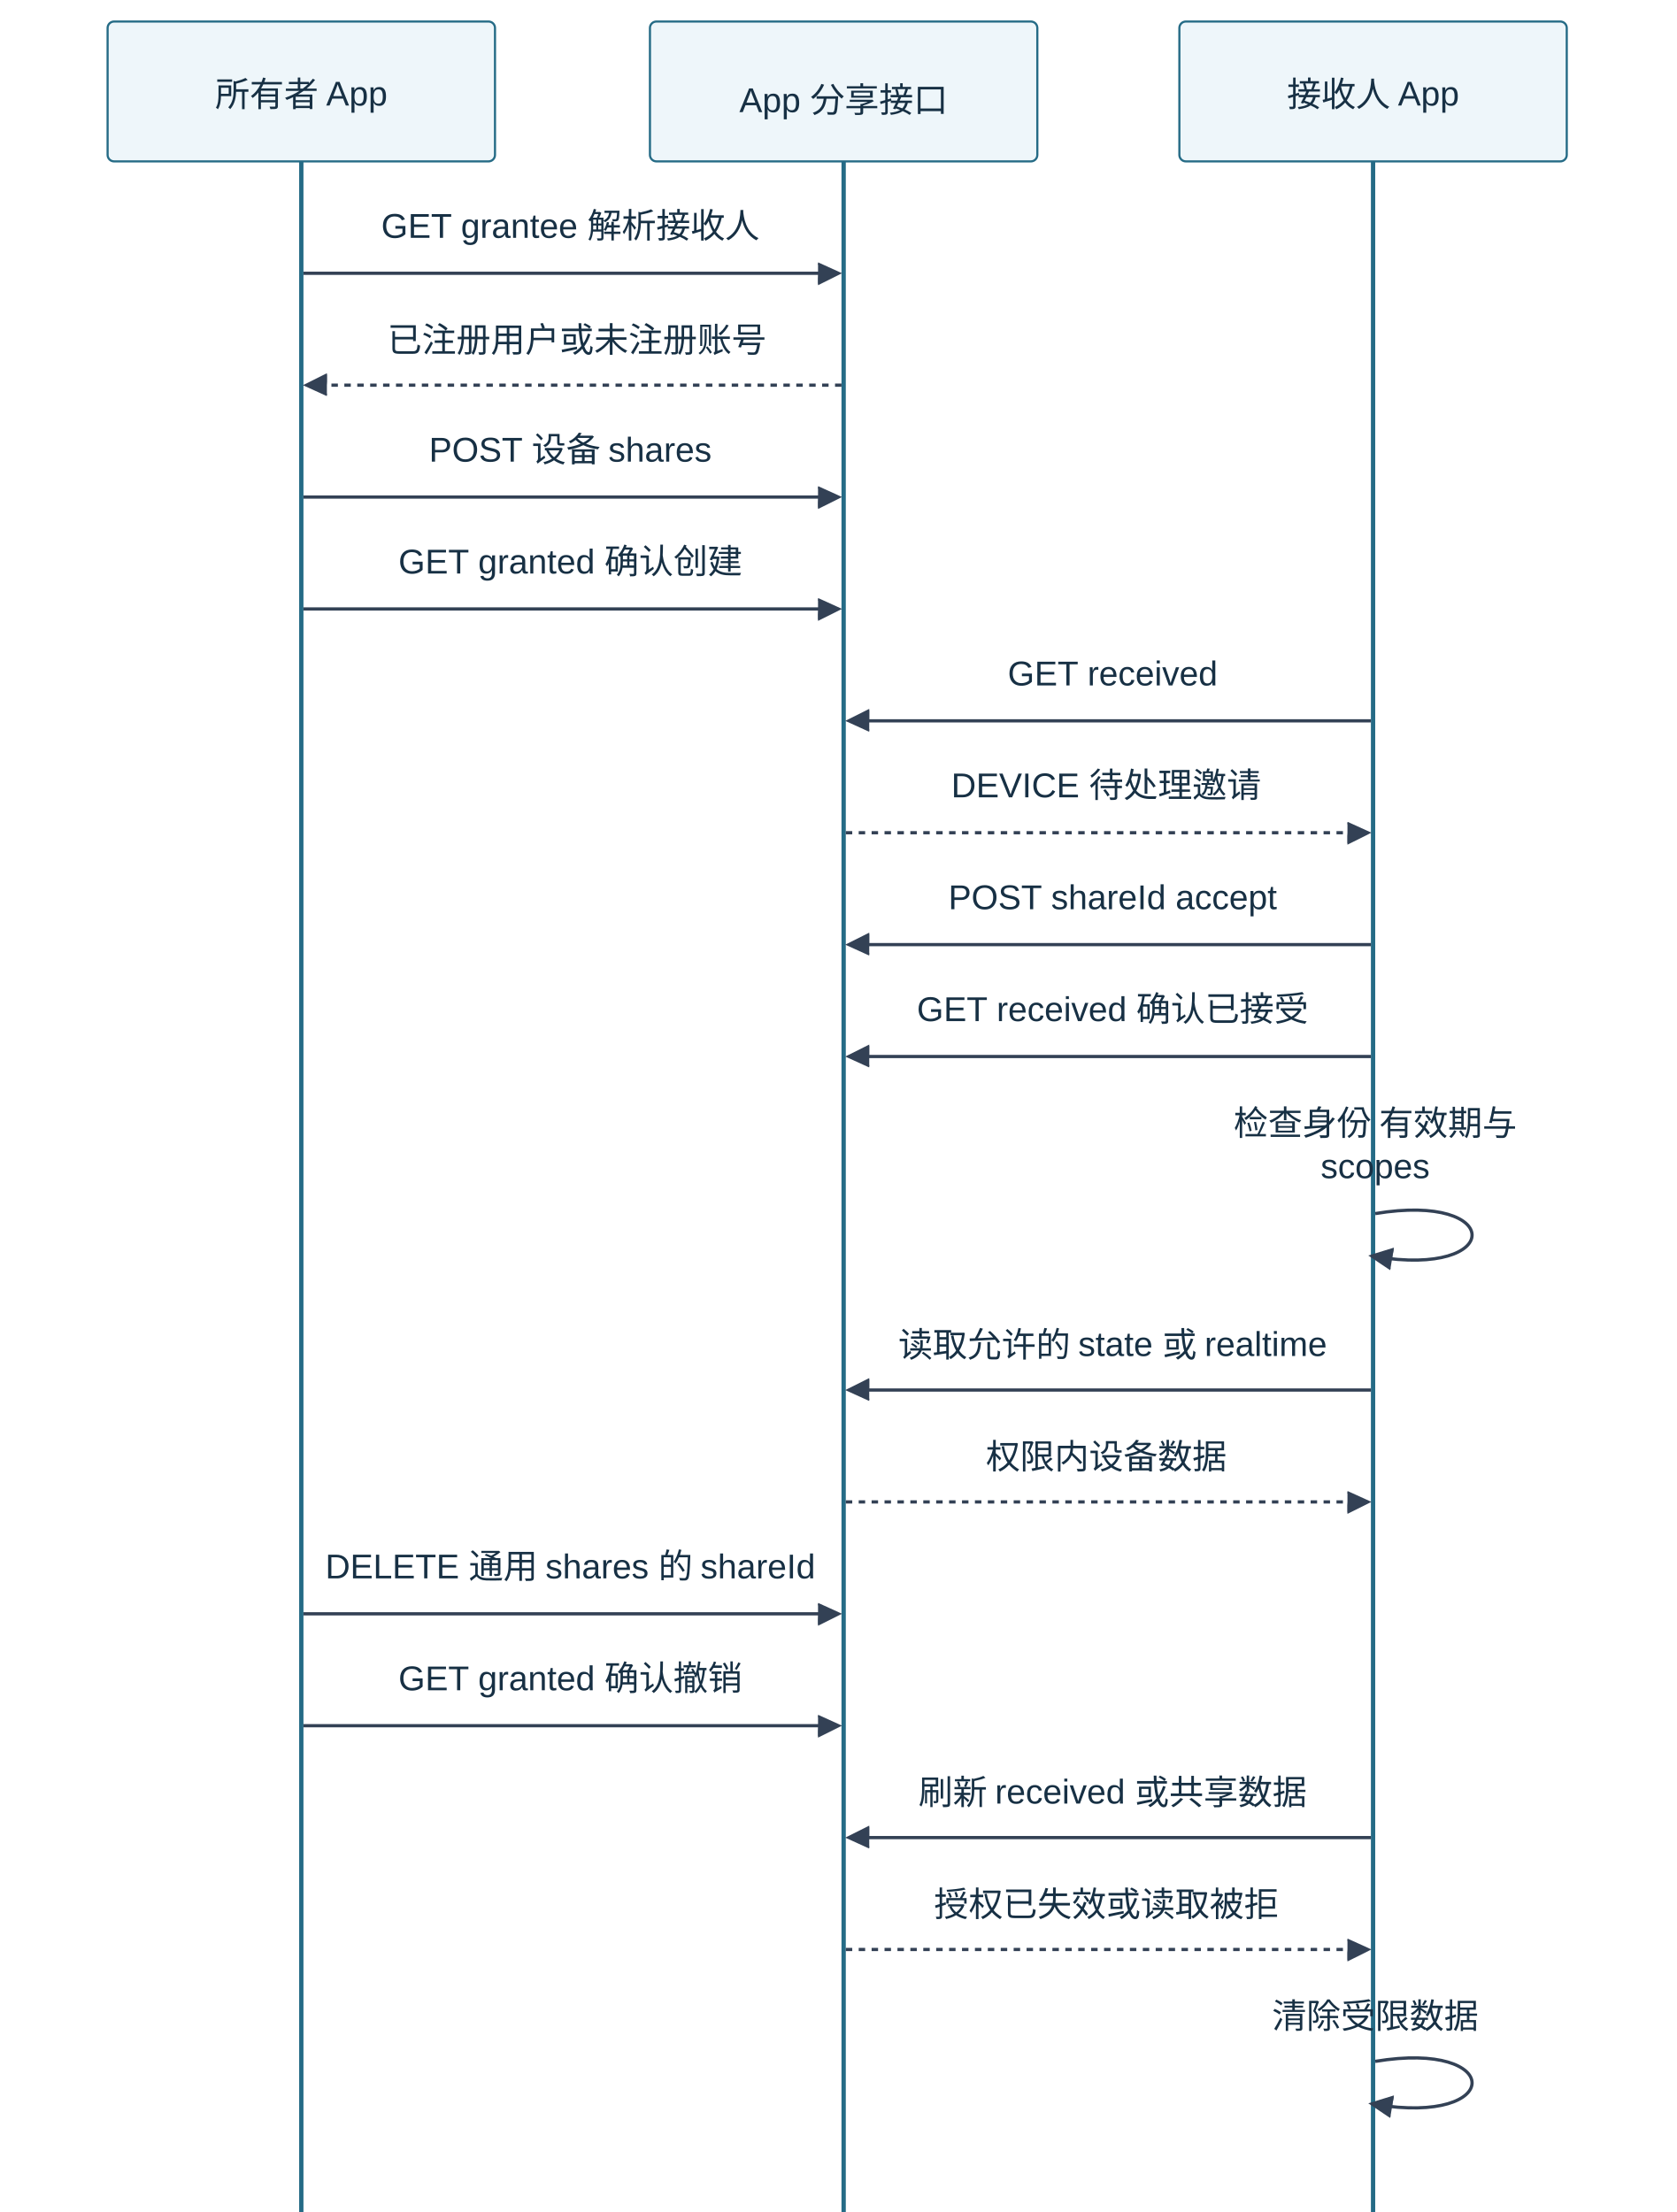
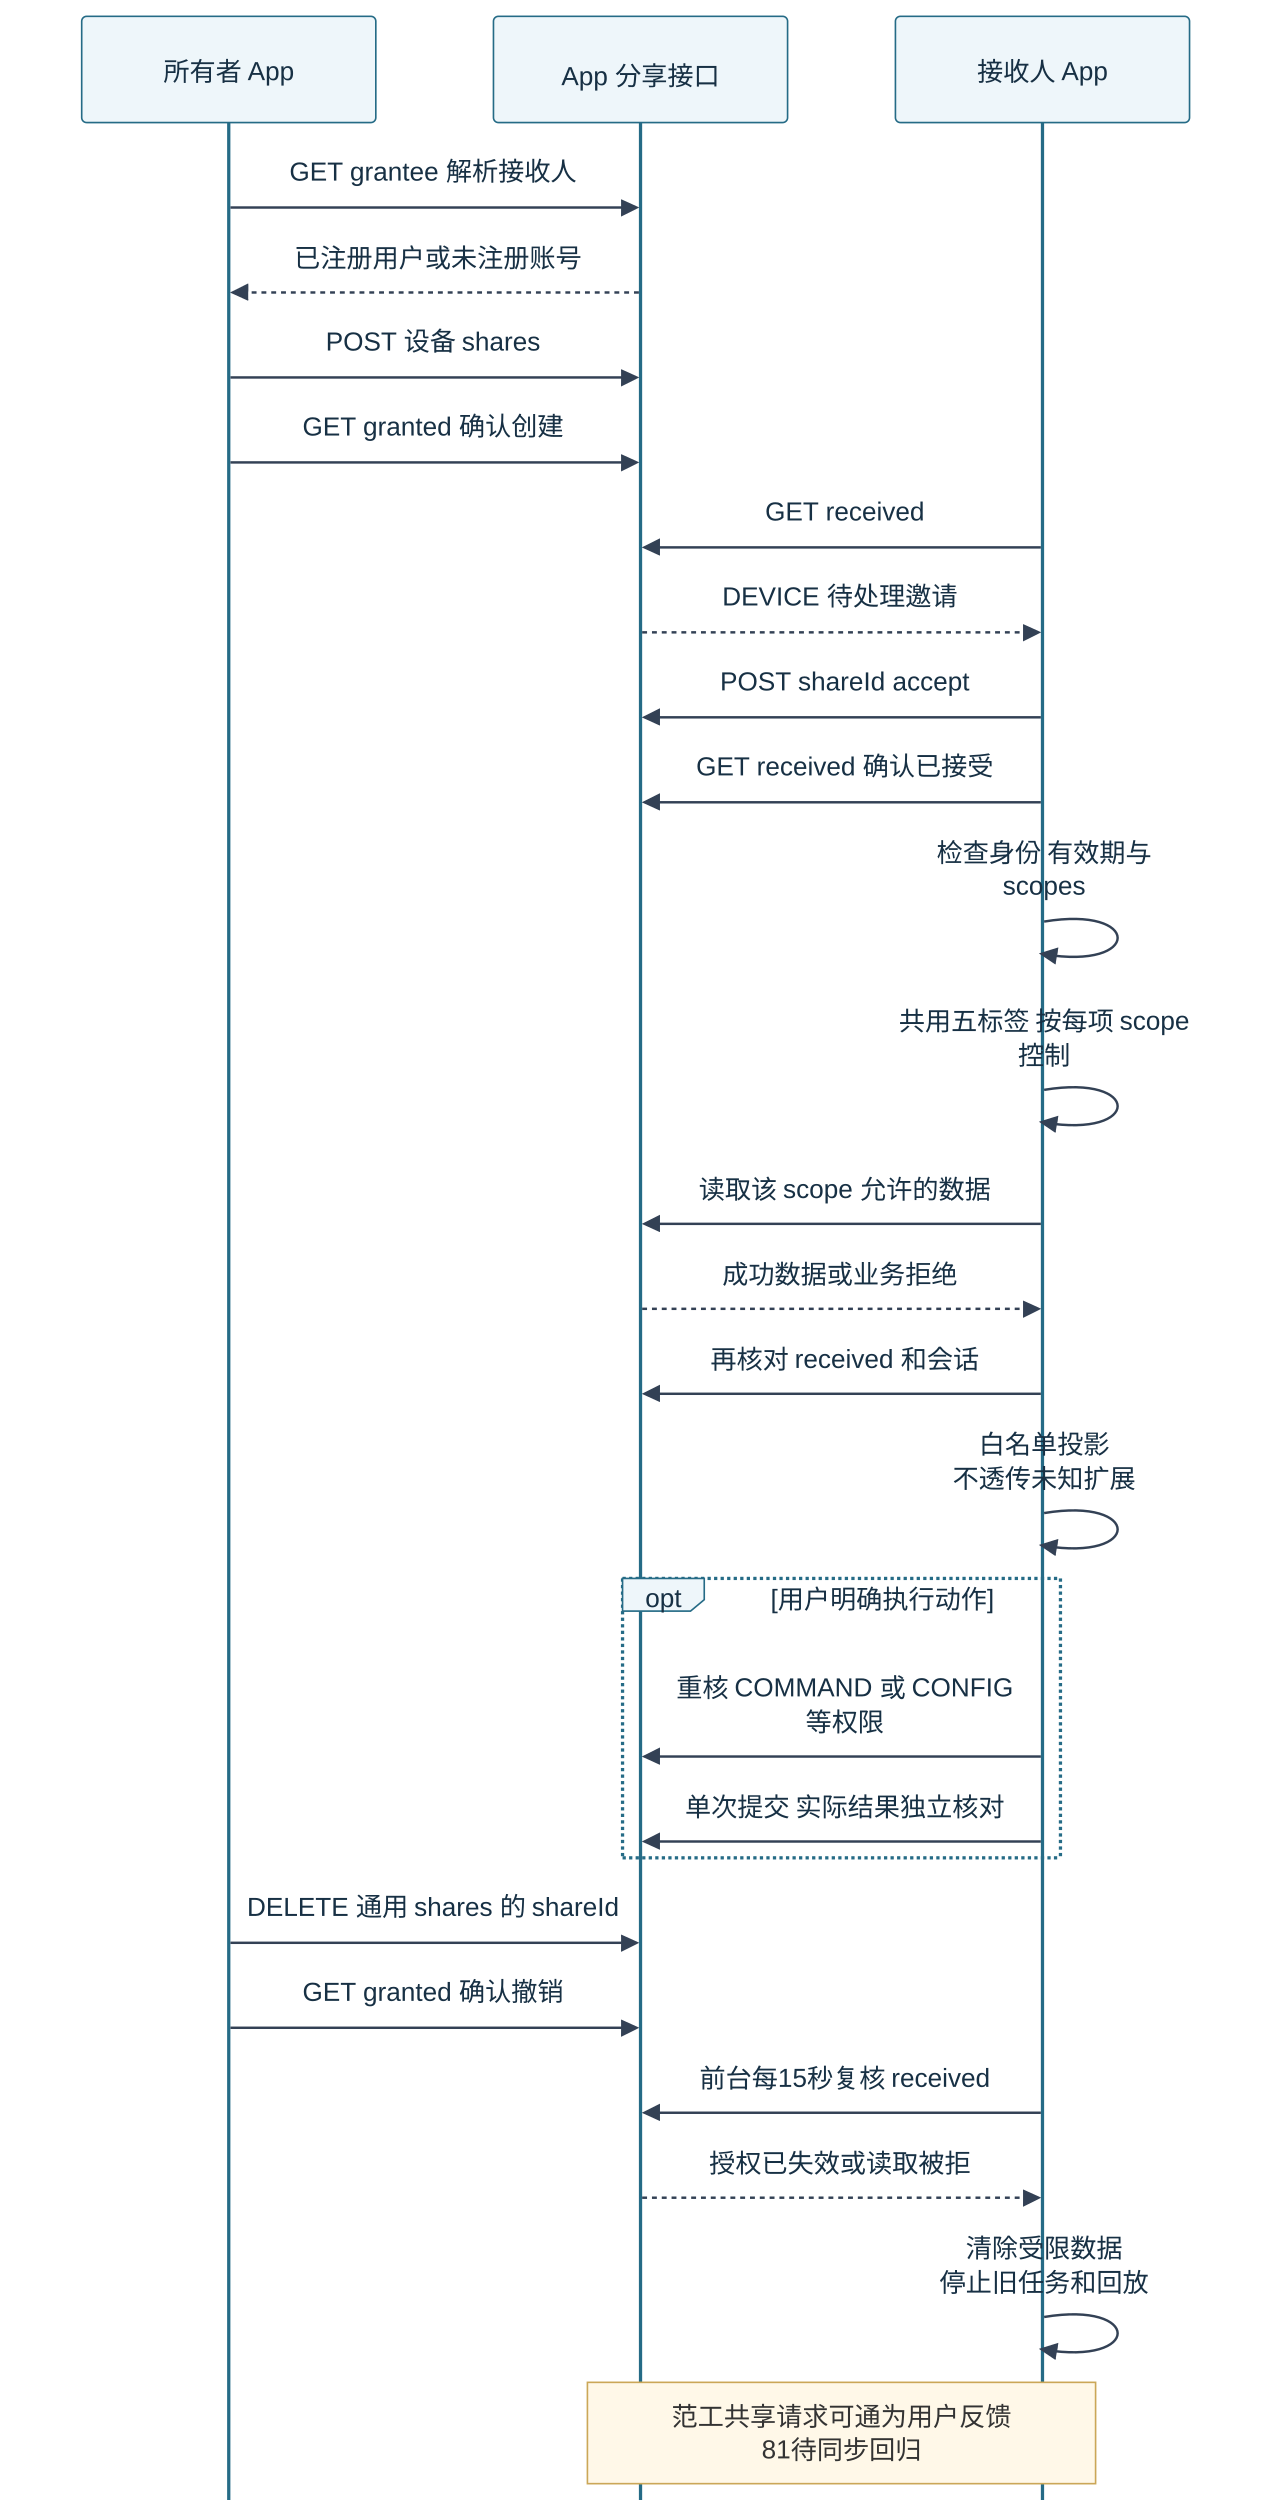
- <svg xmlns="http://www.w3.org/2000/svg" data-source-sha256="1465d8b5d6e90a4bf2946a516edb8cefed8cd946780da92f74118befd1c04ea0" width="779" height="1028" id="my-svg" style="max-width: 779px; background-color: white;" viewBox="-50 -10 779 1028" role="graphics-document document" aria-roledescription="sequence">
+ <svg xmlns="http://www.w3.org/2000/svg" data-source-sha256="623abdc6e7d9adb2714b57989ce772157c0c15858401921c3b43f81e532e352b" width="780" height="1530" id="my-svg" style="max-width: 780px; background-color: white;" viewBox="-50 -10 780 1530" role="graphics-document document" aria-roledescription="sequence">
  <g>
    <line id="actor2" x1="588" y1="65" x2="588" y2="2000" class="actor-line 200" stroke-width="0.5px" stroke="#999" name="B" data-et="life-line" data-id="B" />
    <g id="root-2" data-et="participant" data-type="participant" data-id="B">
      <rect x="498" y="0" fill="#eaeaea" stroke="#666" width="180" height="65" name="B" rx="3" ry="3" class="actor actor-top" />
      <text x="588" y="32.5" dominant-baseline="central" alignment-baseline="central" class="actor actor-box" style="text-anchor: middle; font-size: 16px; font-weight: 400; font-family: &quot;Microsoft YaHei&quot;, &quot;PingFang SC&quot;, Arial, sans-serif;">
        <tspan x="588" dy="0">接收人 App</tspan>
      </text>
    </g>
  </g>
  <g>
    <line id="actor1" x1="342" y1="65" x2="342" y2="2000" class="actor-line 200" stroke-width="0.5px" stroke="#999" name="API" data-et="life-line" data-id="API" />
    <g id="root-1" data-et="participant" data-type="participant" data-id="API">
      <rect x="252" y="0" fill="#eaeaea" stroke="#666" width="180" height="65" name="API" rx="3" ry="3" class="actor actor-top" />
      <text x="342" y="32.5" dominant-baseline="central" alignment-baseline="central" class="actor actor-box" style="text-anchor: middle; font-size: 16px; font-weight: 400; font-family: &quot;Microsoft YaHei&quot;, &quot;PingFang SC&quot;, Arial, sans-serif;">
        <tspan x="342" dy="0">App 分享接口</tspan>
      </text>
    </g>
  </g>
  <g>
    <line id="actor0" x1="90" y1="65" x2="90" y2="2000" class="actor-line 200" stroke-width="0.5px" stroke="#999" name="A" data-et="life-line" data-id="A" />
    <g id="root-0" data-et="participant" data-type="participant" data-id="A">
      <rect x="0" y="0" fill="#eaeaea" stroke="#666" width="180" height="65" name="A" rx="3" ry="3" class="actor actor-top" />
      <text x="90" y="32.5" dominant-baseline="central" alignment-baseline="central" class="actor actor-box" style="text-anchor: middle; font-size: 16px; font-weight: 400; font-family: &quot;Microsoft YaHei&quot;, &quot;PingFang SC&quot;, Arial, sans-serif;">
        <tspan x="90" dy="0">所有者 App</tspan>
      </text>
    </g>
  </g>
  <style>#my-svg{font-family:Microsoft YaHei,PingFang SC,Arial,sans-serif;font-size:16px;fill:#173044;}@keyframes edge-animation-frame{from{stroke-dashoffset:0;}}@keyframes dash{to{stroke-dashoffset:0;}}#my-svg .edge-animation-slow{stroke-dasharray:9,5!important;stroke-dashoffset:900;animation:dash 50s linear infinite;stroke-linecap:round;}#my-svg .edge-animation-fast{stroke-dasharray:9,5!important;stroke-dashoffset:900;animation:dash 20s linear infinite;stroke-linecap:round;}#my-svg .error-icon{fill:#f6f8fa;}#my-svg .error-text{fill:#090705;stroke:#090705;}#my-svg .edge-thickness-normal{stroke-width:1px;}#my-svg .edge-thickness-thick{stroke-width:3.5px;}#my-svg .edge-pattern-solid{stroke-dasharray:0;}#my-svg .edge-thickness-invisible{stroke-width:0;fill:none;}#my-svg .edge-pattern-dashed{stroke-dasharray:3;}#my-svg .edge-pattern-dotted{stroke-dasharray:2;}#my-svg .marker{fill:#526b7c;stroke:#526b7c;}#my-svg .marker.cross{stroke:#526b7c;}#my-svg svg{font-family:Microsoft YaHei,PingFang SC,Arial,sans-serif;font-size:16px;}#my-svg p{margin:0;}#my-svg .actor{stroke:#256b86;fill:#eef6fa;stroke-width:1;}#my-svg rect.actor.outer-path[data-look="neo"]{filter:drop-shadow( 1px 2px 2px rgba(185,185,185,1));}#my-svg rect.note[data-look="neo"]{stroke:#cba758;fill:#fff8e8;filter:drop-shadow( 1px 2px 2px rgba(185,185,185,1));}#my-svg text.actor&gt;tspan{fill:#173044;stroke:none;}#my-svg .actor-line{stroke:#256b86;}#my-svg .innerArc{stroke-width:1.5;stroke-dasharray:none;}#my-svg .messageLine0{stroke-width:1.5;stroke-dasharray:none;stroke:#334155;}#my-svg .messageLine1{stroke-width:1.5;stroke-dasharray:2,2;stroke:#334155;}#my-svg [id$="-arrowhead"] path{fill:#334155;stroke:#334155;}#my-svg .sequenceNumber{fill:#ad9483;}#my-svg [id$="-sequencenumber"]{fill:#334155;}#my-svg [id$="-crosshead"] path{fill:#334155;stroke:#334155;}#my-svg .messageText{fill:#173044;stroke:none;}#my-svg .labelBox{stroke:#256b86;fill:#eef6fa;filter:none;}#my-svg .labelText,#my-svg .labelText&gt;tspan{fill:#173044;stroke:none;}#my-svg .loopText,#my-svg .loopText&gt;tspan{fill:#173044;stroke:none;}#my-svg .sectionTitle,#my-svg .sectionTitle&gt;tspan{fill:#173044;stroke:none;}#my-svg .loopLine{stroke-width:2px;stroke-dasharray:2,2;stroke:#256b86;fill:#256b86;}#my-svg .note{stroke:#cba758;fill:#fff8e8;}#my-svg .noteText,#my-svg .noteText&gt;tspan{fill:#333;stroke:none;font-weight:normal;}#my-svg .activation0{fill:#eff7f2;stroke:hsl(142.5, 33.333%, 85.294%);}#my-svg .activation1{fill:#eff7f2;stroke:hsl(142.5, 33.333%, 85.294%);}#my-svg .activation2{fill:#eff7f2;stroke:hsl(142.5, 33.333%, 85.294%);}#my-svg .actorPopupMenu{position:absolute;}#my-svg .actorPopupMenuPanel{position:absolute;fill:#eef6fa;box-shadow:0px 8px 16px 0px rgba(0,0,0,0.2);filter:drop-shadow(3px 5px 2px rgb(0 0 0 / 0.4));}#my-svg .actor-man circle,#my-svg line{fill:#eef6fa;stroke-width:2px;}#my-svg g rect.rect{filter:drop-shadow( 1px 2px 2px rgba(185,185,185,1));stroke:#256b86;}#my-svg .node .neo-node{stroke:#256b86;}#my-svg [data-look="neo"].node rect,#my-svg [data-look="neo"].cluster rect,#my-svg [data-look="neo"].node polygon{stroke:url(#my-svg-gradient);filter:drop-shadow( 1px 2px 2px rgba(185,185,185,1));}#my-svg [data-look="neo"].swimlane.cluster rect{filter:none;}#my-svg [data-look="neo"].node path{stroke:url(#my-svg-gradient);stroke-width:1px;}#my-svg [data-look="neo"].node .outer-path{filter:drop-shadow( 1px 2px 2px rgba(185,185,185,1));}#my-svg [data-look="neo"].node .neo-line path{stroke:#256b86;filter:none;}#my-svg [data-look="neo"].node circle{stroke:url(#my-svg-gradient);filter:drop-shadow( 1px 2px 2px rgba(185,185,185,1));}#my-svg [data-look="neo"].node circle .state-start{fill:#000000;}#my-svg [data-look="neo"].icon-shape .icon{fill:url(#my-svg-gradient);filter:drop-shadow( 1px 2px 2px rgba(185,185,185,1));}#my-svg [data-look="neo"].icon-shape .icon-neo path{stroke:url(#my-svg-gradient);filter:drop-shadow( 1px 2px 2px rgba(185,185,185,1));}#my-svg :root{--mermaid-font-family:Microsoft YaHei,PingFang SC,Arial,sans-serif;}</style>
  <g />
  <defs>
    <symbol id="my-svg-computer" width="24" height="24">
      <path transform="scale(.5)" d="M2 2v13h20v-13h-20zm18 11h-16v-9h16v9zm-10.228 6l.466-1h3.524l.467 1h-4.457zm14.228 3h-24l2-6h2.104l-1.33 4h18.45l-1.297-4h2.073l2 6zm-5-10h-14v-7h14v7z" />
    </symbol>
  </defs>
  <defs>
    <symbol id="my-svg-database" fill-rule="evenodd" clip-rule="evenodd">
      <path transform="scale(.5)" d="M12.258.001l.256.004.255.005.253.008.251.01.249.012.247.015.246.016.242.019.241.02.239.023.236.024.233.027.231.028.229.031.225.032.223.034.22.036.217.038.214.04.211.041.208.043.205.045.201.046.198.048.194.05.191.051.187.053.183.054.18.056.175.057.172.059.168.06.163.061.16.063.155.064.15.066.074.033.073.033.071.034.07.034.069.035.068.035.067.035.066.035.064.036.064.036.062.036.06.036.06.037.058.037.058.037.055.038.055.038.053.038.052.038.051.039.05.039.048.039.047.039.045.04.044.04.043.04.041.04.04.041.039.041.037.041.036.041.034.041.033.042.032.042.03.042.029.042.027.042.026.043.024.043.023.043.021.043.02.043.018.044.017.043.015.044.013.044.012.044.011.045.009.044.007.045.006.045.004.045.002.045.001.045v17l-.001.045-.002.045-.004.045-.006.045-.007.045-.009.044-.011.045-.012.044-.013.044-.015.044-.017.043-.018.044-.02.043-.021.043-.023.043-.024.043-.026.043-.027.042-.029.042-.03.042-.032.042-.033.042-.034.041-.036.041-.037.041-.039.041-.04.041-.041.04-.043.04-.044.04-.045.04-.047.039-.048.039-.05.039-.051.039-.052.038-.053.038-.055.038-.055.038-.058.037-.058.037-.06.037-.06.036-.062.036-.064.036-.064.036-.066.035-.067.035-.068.035-.069.035-.07.034-.071.034-.073.033-.074.033-.15.066-.155.064-.16.063-.163.061-.168.06-.172.059-.175.057-.18.056-.183.054-.187.053-.191.051-.194.05-.198.048-.201.046-.205.045-.208.043-.211.041-.214.04-.217.038-.22.036-.223.034-.225.032-.229.031-.231.028-.233.027-.236.024-.239.023-.241.02-.242.019-.246.016-.247.015-.249.012-.251.01-.253.008-.255.005-.256.004-.258.001-.258-.001-.256-.004-.255-.005-.253-.008-.251-.01-.249-.012-.247-.015-.245-.016-.243-.019-.241-.02-.238-.023-.236-.024-.234-.027-.231-.028-.228-.031-.226-.032-.223-.034-.22-.036-.217-.038-.214-.04-.211-.041-.208-.043-.204-.045-.201-.046-.198-.048-.195-.05-.19-.051-.187-.053-.184-.054-.179-.056-.176-.057-.172-.059-.167-.06-.164-.061-.159-.063-.155-.064-.151-.066-.074-.033-.072-.033-.072-.034-.07-.034-.069-.035-.068-.035-.067-.035-.066-.035-.064-.036-.063-.036-.062-.036-.061-.036-.06-.037-.058-.037-.057-.037-.056-.038-.055-.038-.053-.038-.052-.038-.051-.039-.049-.039-.049-.039-.046-.039-.046-.04-.044-.04-.043-.04-.041-.04-.04-.041-.039-.041-.037-.041-.036-.041-.034-.041-.033-.042-.032-.042-.03-.042-.029-.042-.027-.042-.026-.043-.024-.043-.023-.043-.021-.043-.02-.043-.018-.044-.017-.043-.015-.044-.013-.044-.012-.044-.011-.045-.009-.044-.007-.045-.006-.045-.004-.045-.002-.045-.001-.045v-17l.001-.045.002-.045.004-.045.006-.045.007-.045.009-.044.011-.045.012-.044.013-.044.015-.044.017-.043.018-.044.02-.043.021-.043.023-.043.024-.043.026-.043.027-.042.029-.042.03-.042.032-.042.033-.042.034-.041.036-.041.037-.041.039-.041.04-.041.041-.04.043-.04.044-.04.046-.04.046-.039.049-.039.049-.039.051-.039.052-.038.053-.038.055-.038.056-.038.057-.037.058-.037.06-.037.061-.036.062-.036.063-.036.064-.036.066-.035.067-.035.068-.035.069-.035.07-.034.072-.034.072-.033.074-.033.151-.066.155-.064.159-.063.164-.061.167-.06.172-.059.176-.057.179-.056.184-.054.187-.053.19-.051.195-.05.198-.048.201-.046.204-.045.208-.043.211-.041.214-.04.217-.038.22-.036.223-.034.226-.032.228-.031.231-.028.234-.027.236-.024.238-.023.241-.02.243-.019.245-.016.247-.015.249-.012.251-.01.253-.008.255-.005.256-.004.258-.001.258.001zm-9.258 20.499v.01l.001.021.003.021.004.022.005.021.006.022.007.022.009.023.01.022.011.023.012.023.013.023.015.023.016.024.017.023.018.024.019.024.021.024.022.025.023.024.024.025.052.049.056.05.061.051.066.051.07.051.075.051.079.052.084.052.088.052.092.052.097.052.102.051.105.052.11.052.114.051.119.051.123.051.127.05.131.05.135.05.139.048.144.049.147.047.152.047.155.047.16.045.163.045.167.043.171.043.176.041.178.041.183.039.187.039.19.037.194.035.197.035.202.033.204.031.209.03.212.029.216.027.219.025.222.024.226.021.23.02.233.018.236.016.24.015.243.012.246.01.249.008.253.005.256.004.259.001.26-.001.257-.004.254-.005.25-.008.247-.011.244-.012.241-.014.237-.016.233-.018.231-.021.226-.021.224-.024.22-.026.216-.027.212-.028.21-.031.205-.031.202-.034.198-.034.194-.036.191-.037.187-.039.183-.04.179-.04.175-.042.172-.043.168-.044.163-.045.16-.046.155-.046.152-.047.148-.048.143-.049.139-.049.136-.05.131-.05.126-.05.123-.051.118-.052.114-.051.11-.052.106-.052.101-.052.096-.052.092-.052.088-.053.083-.051.079-.052.074-.052.07-.051.065-.051.06-.051.056-.05.051-.05.023-.024.023-.025.021-.024.02-.024.019-.024.018-.024.017-.024.015-.023.014-.024.013-.023.012-.023.01-.023.01-.022.008-.022.006-.022.006-.022.004-.022.004-.021.001-.021.001-.021v-4.127l-.077.055-.08.053-.083.054-.085.053-.087.052-.09.052-.093.051-.095.05-.097.05-.1.049-.102.049-.105.048-.106.047-.109.047-.111.046-.114.045-.115.045-.118.044-.12.043-.122.042-.124.042-.126.041-.128.04-.13.04-.132.038-.134.038-.135.037-.138.037-.139.035-.142.035-.143.034-.144.033-.147.032-.148.031-.15.03-.151.03-.153.029-.154.027-.156.027-.158.026-.159.025-.161.024-.162.023-.163.022-.165.021-.166.02-.167.019-.169.018-.169.017-.171.016-.173.015-.173.014-.175.013-.175.012-.177.011-.178.01-.179.008-.179.008-.181.006-.182.005-.182.004-.184.003-.184.002h-.37l-.184-.002-.184-.003-.182-.004-.182-.005-.181-.006-.179-.008-.179-.008-.178-.01-.176-.011-.176-.012-.175-.013-.173-.014-.172-.015-.171-.016-.17-.017-.169-.018-.167-.019-.166-.02-.165-.021-.163-.022-.162-.023-.161-.024-.159-.025-.157-.026-.156-.027-.155-.027-.153-.029-.151-.03-.15-.03-.148-.031-.146-.032-.145-.033-.143-.034-.141-.035-.14-.035-.137-.037-.136-.037-.134-.038-.132-.038-.13-.04-.128-.04-.126-.041-.124-.042-.122-.042-.12-.044-.117-.043-.116-.045-.113-.045-.112-.046-.109-.047-.106-.047-.105-.048-.102-.049-.1-.049-.097-.05-.095-.05-.093-.052-.09-.051-.087-.052-.085-.053-.083-.054-.08-.054-.077-.054v4.127zm0-5.654v.011l.001.021.003.021.004.021.005.022.006.022.007.022.009.022.01.022.011.023.012.023.013.023.015.024.016.023.017.024.018.024.019.024.021.024.022.024.023.025.024.024.052.05.056.05.061.05.066.051.07.051.075.052.079.051.084.052.088.052.092.052.097.052.102.052.105.052.11.051.114.051.119.052.123.05.127.051.131.05.135.049.139.049.144.048.147.048.152.047.155.046.16.045.163.045.167.044.171.042.176.042.178.04.183.04.187.038.19.037.194.036.197.034.202.033.204.032.209.03.212.028.216.027.219.025.222.024.226.022.23.02.233.018.236.016.24.014.243.012.246.01.249.008.253.006.256.003.259.001.26-.001.257-.003.254-.006.25-.008.247-.01.244-.012.241-.015.237-.016.233-.018.231-.02.226-.022.224-.024.22-.025.216-.027.212-.029.21-.03.205-.032.202-.033.198-.035.194-.036.191-.037.187-.039.183-.039.179-.041.175-.042.172-.043.168-.044.163-.045.16-.045.155-.047.152-.047.148-.048.143-.048.139-.05.136-.049.131-.05.126-.051.123-.051.118-.051.114-.052.11-.052.106-.052.101-.052.096-.052.092-.052.088-.052.083-.052.079-.052.074-.051.07-.052.065-.051.06-.05.056-.051.051-.049.023-.025.023-.024.021-.025.02-.024.019-.024.018-.024.017-.024.015-.023.014-.023.013-.024.012-.022.01-.023.01-.023.008-.022.006-.022.006-.022.004-.021.004-.022.001-.021.001-.021v-4.139l-.077.054-.08.054-.083.054-.085.052-.087.053-.09.051-.093.051-.095.051-.097.05-.1.049-.102.049-.105.048-.106.047-.109.047-.111.046-.114.045-.115.044-.118.044-.12.044-.122.042-.124.042-.126.041-.128.04-.13.039-.132.039-.134.038-.135.037-.138.036-.139.036-.142.035-.143.033-.144.033-.147.033-.148.031-.15.03-.151.03-.153.028-.154.028-.156.027-.158.026-.159.025-.161.024-.162.023-.163.022-.165.021-.166.02-.167.019-.169.018-.169.017-.171.016-.173.015-.173.014-.175.013-.175.012-.177.011-.178.009-.179.009-.179.007-.181.007-.182.005-.182.004-.184.003-.184.002h-.37l-.184-.002-.184-.003-.182-.004-.182-.005-.181-.007-.179-.007-.179-.009-.178-.009-.176-.011-.176-.012-.175-.013-.173-.014-.172-.015-.171-.016-.17-.017-.169-.018-.167-.019-.166-.02-.165-.021-.163-.022-.162-.023-.161-.024-.159-.025-.157-.026-.156-.027-.155-.028-.153-.028-.151-.03-.15-.03-.148-.031-.146-.033-.145-.033-.143-.033-.141-.035-.14-.036-.137-.036-.136-.037-.134-.038-.132-.039-.13-.039-.128-.04-.126-.041-.124-.042-.122-.043-.12-.043-.117-.044-.116-.044-.113-.046-.112-.046-.109-.046-.106-.047-.105-.048-.102-.049-.1-.049-.097-.05-.095-.051-.093-.051-.09-.051-.087-.053-.085-.052-.083-.054-.08-.054-.077-.054v4.139zm0-5.666v.011l.001.02.003.022.004.021.005.022.006.021.007.022.009.023.01.022.011.023.012.023.013.023.015.023.016.024.017.024.018.023.019.024.021.025.022.024.023.024.024.025.052.05.056.05.061.05.066.051.07.051.075.052.079.051.084.052.088.052.092.052.097.052.102.052.105.051.11.052.114.051.119.051.123.051.127.05.131.05.135.05.139.049.144.048.147.048.152.047.155.046.16.045.163.045.167.043.171.043.176.042.178.04.183.04.187.038.19.037.194.036.197.034.202.033.204.032.209.03.212.028.216.027.219.025.222.024.226.021.23.02.233.018.236.017.24.014.243.012.246.01.249.008.253.006.256.003.259.001.26-.001.257-.003.254-.006.25-.008.247-.01.244-.013.241-.014.237-.016.233-.018.231-.02.226-.022.224-.024.22-.025.216-.027.212-.029.21-.03.205-.032.202-.033.198-.035.194-.036.191-.037.187-.039.183-.039.179-.041.175-.042.172-.043.168-.044.163-.045.16-.045.155-.047.152-.047.148-.048.143-.049.139-.049.136-.049.131-.051.126-.05.123-.051.118-.052.114-.051.11-.052.106-.052.101-.052.096-.052.092-.052.088-.052.083-.052.079-.052.074-.052.07-.051.065-.051.06-.051.056-.05.051-.049.023-.025.023-.025.021-.024.02-.024.019-.024.018-.024.017-.024.015-.023.014-.024.013-.023.012-.023.01-.022.01-.023.008-.022.006-.022.006-.022.004-.022.004-.021.001-.021.001-.021v-4.153l-.077.054-.08.054-.083.053-.085.053-.087.053-.09.051-.093.051-.095.051-.097.05-.1.049-.102.048-.105.048-.106.048-.109.046-.111.046-.114.046-.115.044-.118.044-.12.043-.122.043-.124.042-.126.041-.128.04-.13.039-.132.039-.134.038-.135.037-.138.036-.139.036-.142.034-.143.034-.144.033-.147.032-.148.032-.15.03-.151.03-.153.028-.154.028-.156.027-.158.026-.159.024-.161.024-.162.023-.163.023-.165.021-.166.02-.167.019-.169.018-.169.017-.171.016-.173.015-.173.014-.175.013-.175.012-.177.01-.178.01-.179.009-.179.007-.181.006-.182.006-.182.004-.184.003-.184.001-.185.001-.185-.001-.184-.001-.184-.003-.182-.004-.182-.006-.181-.006-.179-.007-.179-.009-.178-.01-.176-.01-.176-.012-.175-.013-.173-.014-.172-.015-.171-.016-.17-.017-.169-.018-.167-.019-.166-.02-.165-.021-.163-.023-.162-.023-.161-.024-.159-.024-.157-.026-.156-.027-.155-.028-.153-.028-.151-.03-.15-.03-.148-.032-.146-.032-.145-.033-.143-.034-.141-.034-.14-.036-.137-.036-.136-.037-.134-.038-.132-.039-.13-.039-.128-.041-.126-.041-.124-.041-.122-.043-.12-.043-.117-.044-.116-.044-.113-.046-.112-.046-.109-.046-.106-.048-.105-.048-.102-.048-.1-.05-.097-.049-.095-.051-.093-.051-.09-.052-.087-.052-.085-.053-.083-.053-.08-.054-.077-.054v4.153zm8.74-8.179l-.257.004-.254.005-.25.008-.247.011-.244.012-.241.014-.237.016-.233.018-.231.021-.226.022-.224.023-.22.026-.216.027-.212.028-.21.031-.205.032-.202.033-.198.034-.194.036-.191.038-.187.038-.183.04-.179.041-.175.042-.172.043-.168.043-.163.045-.16.046-.155.046-.152.048-.148.048-.143.048-.139.049-.136.05-.131.05-.126.051-.123.051-.118.051-.114.052-.11.052-.106.052-.101.052-.096.052-.092.052-.088.052-.083.052-.079.052-.074.051-.07.052-.065.051-.06.05-.056.05-.051.05-.023.025-.023.024-.021.024-.02.025-.019.024-.018.024-.017.023-.015.024-.014.023-.013.023-.012.023-.01.023-.01.022-.008.022-.006.023-.006.021-.004.022-.004.021-.001.021-.001.021.001.021.001.021.004.021.004.022.006.021.006.023.008.022.01.022.01.023.012.023.013.023.014.023.015.024.017.023.018.024.019.024.02.025.021.024.023.024.023.025.051.05.056.05.06.05.065.051.07.052.074.051.079.052.083.052.088.052.092.052.096.052.101.052.106.052.11.052.114.052.118.051.123.051.126.051.131.05.136.05.139.049.143.048.148.048.152.048.155.046.16.046.163.045.168.043.172.043.175.042.179.041.183.04.187.038.191.038.194.036.198.034.202.033.205.032.21.031.212.028.216.027.22.026.224.023.226.022.231.021.233.018.237.016.241.014.244.012.247.011.25.008.254.005.257.004.26.001.26-.001.257-.004.254-.005.25-.008.247-.011.244-.012.241-.014.237-.016.233-.018.231-.021.226-.022.224-.023.22-.026.216-.027.212-.028.21-.031.205-.032.202-.033.198-.034.194-.036.191-.038.187-.038.183-.04.179-.041.175-.042.172-.043.168-.043.163-.045.16-.046.155-.046.152-.048.148-.048.143-.048.139-.049.136-.05.131-.05.126-.051.123-.051.118-.051.114-.052.11-.052.106-.052.101-.052.096-.052.092-.052.088-.052.083-.052.079-.052.074-.051.07-.052.065-.051.06-.05.056-.05.051-.05.023-.025.023-.024.021-.024.02-.025.019-.024.018-.024.017-.023.015-.024.014-.023.013-.023.012-.023.01-.023.01-.022.008-.022.006-.023.006-.021.004-.022.004-.021.001-.021.001-.021-.001-.021-.001-.021-.004-.021-.004-.022-.006-.021-.006-.023-.008-.022-.01-.022-.01-.023-.012-.023-.013-.023-.014-.023-.015-.024-.017-.023-.018-.024-.019-.024-.02-.025-.021-.024-.023-.024-.023-.025-.051-.05-.056-.05-.06-.05-.065-.051-.07-.052-.074-.051-.079-.052-.083-.052-.088-.052-.092-.052-.096-.052-.101-.052-.106-.052-.11-.052-.114-.052-.118-.051-.123-.051-.126-.051-.131-.05-.136-.05-.139-.049-.143-.048-.148-.048-.152-.048-.155-.046-.16-.046-.163-.045-.168-.043-.172-.043-.175-.042-.179-.041-.183-.04-.187-.038-.191-.038-.194-.036-.198-.034-.202-.033-.205-.032-.21-.031-.212-.028-.216-.027-.22-.026-.224-.023-.226-.022-.231-.021-.233-.018-.237-.016-.241-.014-.244-.012-.247-.011-.25-.008-.254-.005-.257-.004-.26-.001-.26.001z" />
    </symbol>
  </defs>
  <defs>
    <symbol id="my-svg-clock" width="24" height="24">
      <path transform="scale(.5)" d="M12 2c5.514 0 10 4.486 10 10s-4.486 10-10 10-10-4.486-10-10 4.486-10 10-10zm0-2c-6.627 0-12 5.373-12 12s5.373 12 12 12 12-5.373 12-12-5.373-12-12-12zm5.848 12.459c.202.038.202.333.001.372-1.907.361-6.045 1.111-6.547 1.111-.719 0-1.301-.582-1.301-1.301 0-.512.77-5.447 1.125-7.445.034-.192.312-.181.343.014l.985 6.238 5.394 1.011z" />
    </symbol>
  </defs>
  <defs>
    <marker id="my-svg-arrowhead" refX="7.9" refY="5" markerUnits="userSpaceOnUse" markerWidth="12" markerHeight="12" orient="auto-start-reverse">
      <path d="M -1 0 L 10 5 L 0 10 z" />
    </marker>
  </defs>
  <defs>
    <marker id="my-svg-crosshead" markerWidth="15" markerHeight="8" orient="auto" refX="4" refY="4.5">
      <path fill="none" stroke="#000000" stroke-width="1pt" d="M 1,2 L 6,7 M 6,2 L 1,7" style="stroke-dasharray: 0, 0;" />
    </marker>
  </defs>
  <defs>
    <marker id="my-svg-filled-head" refX="15.5" refY="7" markerWidth="20" markerHeight="28" orient="auto">
      <path d="M 18,7 L9,13 L14,7 L9,1 Z" />
    </marker>
  </defs>
  <defs>
    <marker id="my-svg-sequencenumber" refX="15" refY="15" markerWidth="60" markerHeight="40" orient="auto">
      <circle cx="15" cy="15" r="6" />
    </marker>
  </defs>
  <defs>
    <marker id="my-svg-solidTopArrowHead" refX="7.9" refY="7.25" markerUnits="userSpaceOnUse" markerWidth="12" markerHeight="12" orient="auto-start-reverse">
      <path d="M 0 0 L 10 8 L 0 8 z" />
    </marker>
  </defs>
  <defs>
    <marker id="my-svg-solidBottomArrowHead" refX="7.9" refY="0.75" markerUnits="userSpaceOnUse" markerWidth="12" markerHeight="12" orient="auto-start-reverse">
      <path d="M 0 0 L 10 0 L 0 8 z" />
    </marker>
  </defs>
  <defs>
    <marker id="my-svg-stickTopArrowHead" refX="7.5" refY="7" markerUnits="userSpaceOnUse" markerWidth="12" markerHeight="12" orient="auto-start-reverse">
      <path d="M 0 0 L 7 7" stroke="black" stroke-width="1.5" fill="none" />
    </marker>
  </defs>
  <defs>
    <marker id="my-svg-stickBottomArrowHead" refX="7.5" refY="0" markerUnits="userSpaceOnUse" markerWidth="12" markerHeight="12" orient="auto-start-reverse">
      <path d="M 0 7 L 7 0" stroke="black" stroke-width="1.5" fill="none" />
    </marker>
  </defs>
+   <g data-et="control-structure" data-id="i17">
+     <line x1="331" y1="956" x2="599" y2="956" class="loopLine" />
+     <line x1="599" y1="956" x2="599" y2="1127" class="loopLine" />
+     <line x1="331" y1="1127" x2="599" y2="1127" class="loopLine" />
+     <line x1="331" y1="956" x2="331" y2="1127" class="loopLine" />
+     <polygon points="331,956 381,956 381,969 372.6,976 331,976" class="labelBox" />
+     <text x="356" y="969" text-anchor="middle" dominant-baseline="middle" alignment-baseline="middle" class="labelText" style="font-family: &quot;Microsoft YaHei&quot;, &quot;PingFang SC&quot;, Arial, sans-serif; font-size: 16px; font-weight: 400;">opt</text>
+     <text x="490" y="974" text-anchor="middle" class="loopText" style="font-family: &quot;Microsoft YaHei&quot;, &quot;PingFang SC&quot;, Arial, sans-serif; font-size: 16px; font-weight: 400;">
+       <tspan x="490">[用户明确执行动作]</tspan>
+     </text>
+   </g>
+   <g data-et="note" data-id="i23">
+     <rect x="309.5" y="1448" fill="#EDF2AE" stroke="#666" width="311" height="62" class="note" />
+     <text x="465" y="1453" text-anchor="middle" dominant-baseline="middle" alignment-baseline="middle" class="noteText" dy="1em" style="font-family: &quot;Microsoft YaHei&quot;, &quot;PingFang SC&quot;, Arial, sans-serif; font-size: 16px; font-weight: 400;">
+       <tspan x="465">范工共享请求可通为用户反馈</tspan>
+     </text>
+     <text x="465" y="1474" text-anchor="middle" dominant-baseline="middle" alignment-baseline="middle" class="noteText" dy="1em" style="font-family: &quot;Microsoft YaHei&quot;, &quot;PingFang SC&quot;, Arial, sans-serif; font-size: 16px; font-weight: 400;">
+       <tspan x="465">81待同步回归</tspan>
+     </text>
+   </g>
  <text x="215" y="80" text-anchor="middle" dominant-baseline="middle" alignment-baseline="middle" class="messageText" dy="1em" style="font-family: &quot;Microsoft YaHei&quot;, &quot;PingFang SC&quot;, Arial, sans-serif; font-size: 16px; font-weight: 400;">GET grantee 解析接收人</text>
  <line x1="91" y1="117" x2="338" y2="117" class="messageLine0" data-et="message" data-id="i0" data-from="A" data-to="API" stroke-width="2" stroke="none" marker-end="url(#my-svg-arrowhead)" style="fill: none;" />
  <text x="218" y="132" text-anchor="middle" dominant-baseline="middle" alignment-baseline="middle" class="messageText" dy="1em" style="font-family: &quot;Microsoft YaHei&quot;, &quot;PingFang SC&quot;, Arial, sans-serif; font-size: 16px; font-weight: 400;">已注册用户或未注册账号</text>
  <line x1="341" y1="169" x2="94" y2="169" class="messageLine1" data-et="message" data-id="i1" data-from="API" data-to="A" stroke-width="2" stroke="none" marker-end="url(#my-svg-arrowhead)" style="stroke-dasharray: 3, 3; fill: none;" />
  <text x="215" y="184" text-anchor="middle" dominant-baseline="middle" alignment-baseline="middle" class="messageText" dy="1em" style="font-family: &quot;Microsoft YaHei&quot;, &quot;PingFang SC&quot;, Arial, sans-serif; font-size: 16px; font-weight: 400;">POST 设备 shares</text>
  <line x1="91" y1="221" x2="338" y2="221" class="messageLine0" data-et="message" data-id="i2" data-from="A" data-to="API" stroke-width="2" stroke="none" marker-end="url(#my-svg-arrowhead)" style="fill: none;" />
  <text x="215" y="236" text-anchor="middle" dominant-baseline="middle" alignment-baseline="middle" class="messageText" dy="1em" style="font-family: &quot;Microsoft YaHei&quot;, &quot;PingFang SC&quot;, Arial, sans-serif; font-size: 16px; font-weight: 400;">GET granted 确认创建</text>
  <line x1="91" y1="273" x2="338" y2="273" class="messageLine0" data-et="message" data-id="i3" data-from="A" data-to="API" stroke-width="2" stroke="none" marker-end="url(#my-svg-arrowhead)" style="fill: none;" />
  <text x="467" y="288" text-anchor="middle" dominant-baseline="middle" alignment-baseline="middle" class="messageText" dy="1em" style="font-family: &quot;Microsoft YaHei&quot;, &quot;PingFang SC&quot;, Arial, sans-serif; font-size: 16px; font-weight: 400;">GET received</text>
  <line x1="587" y1="325" x2="346" y2="325" class="messageLine0" data-et="message" data-id="i4" data-from="B" data-to="API" stroke-width="2" stroke="none" marker-end="url(#my-svg-arrowhead)" style="fill: none;" />
  <text x="464" y="340" text-anchor="middle" dominant-baseline="middle" alignment-baseline="middle" class="messageText" dy="1em" style="font-family: &quot;Microsoft YaHei&quot;, &quot;PingFang SC&quot;, Arial, sans-serif; font-size: 16px; font-weight: 400;">DEVICE 待处理邀请</text>
  <line x1="343" y1="377" x2="584" y2="377" class="messageLine1" data-et="message" data-id="i5" data-from="API" data-to="B" stroke-width="2" stroke="none" marker-end="url(#my-svg-arrowhead)" style="stroke-dasharray: 3, 3; fill: none;" />
  <text x="467" y="392" text-anchor="middle" dominant-baseline="middle" alignment-baseline="middle" class="messageText" dy="1em" style="font-family: &quot;Microsoft YaHei&quot;, &quot;PingFang SC&quot;, Arial, sans-serif; font-size: 16px; font-weight: 400;">POST shareId accept</text>
  <line x1="587" y1="429" x2="346" y2="429" class="messageLine0" data-et="message" data-id="i6" data-from="B" data-to="API" stroke-width="2" stroke="none" marker-end="url(#my-svg-arrowhead)" style="fill: none;" />
  <text x="467" y="444" text-anchor="middle" dominant-baseline="middle" alignment-baseline="middle" class="messageText" dy="1em" style="font-family: &quot;Microsoft YaHei&quot;, &quot;PingFang SC&quot;, Arial, sans-serif; font-size: 16px; font-weight: 400;">GET received 确认已接受</text>
  <line x1="587" y1="481" x2="346" y2="481" class="messageLine0" data-et="message" data-id="i7" data-from="B" data-to="API" stroke-width="2" stroke="none" marker-end="url(#my-svg-arrowhead)" style="fill: none;" />
  <text x="589" y="496" text-anchor="middle" dominant-baseline="middle" alignment-baseline="middle" class="messageText" dy="1em" style="font-family: &quot;Microsoft YaHei&quot;, &quot;PingFang SC&quot;, Arial, sans-serif; font-size: 16px; font-weight: 400;">检查身份 有效期与</text>
  <text x="589" y="517" text-anchor="middle" dominant-baseline="middle" alignment-baseline="middle" class="messageText" dy="1em" style="font-family: &quot;Microsoft YaHei&quot;, &quot;PingFang SC&quot;, Arial, sans-serif; font-size: 16px; font-weight: 400;">scopes</text>
  <path d="M 589,554 C 649,544 649,584 589,574" class="messageLine0" data-et="message" data-id="i8" data-from="B" data-to="B" stroke-width="2" stroke="none" marker-end="url(#my-svg-arrowhead)" style="fill: none;" />
-   <text x="467" y="599" text-anchor="middle" dominant-baseline="middle" alignment-baseline="middle" class="messageText" dy="1em" style="font-family: &quot;Microsoft YaHei&quot;, &quot;PingFang SC&quot;, Arial, sans-serif; font-size: 16px; font-weight: 400;">读取允许的 state 或 realtime</text>
-   <line x1="587" y1="636" x2="346" y2="636" class="messageLine0" data-et="message" data-id="i9" data-from="B" data-to="API" stroke-width="2" stroke="none" marker-end="url(#my-svg-arrowhead)" style="fill: none;" />
-   <text x="464" y="651" text-anchor="middle" dominant-baseline="middle" alignment-baseline="middle" class="messageText" dy="1em" style="font-family: &quot;Microsoft YaHei&quot;, &quot;PingFang SC&quot;, Arial, sans-serif; font-size: 16px; font-weight: 400;">权限内设备数据</text>
-   <line x1="343" y1="688" x2="584" y2="688" class="messageLine1" data-et="message" data-id="i10" data-from="API" data-to="B" stroke-width="2" stroke="none" marker-end="url(#my-svg-arrowhead)" style="stroke-dasharray: 3, 3; fill: none;" />
-   <text x="215" y="703" text-anchor="middle" dominant-baseline="middle" alignment-baseline="middle" class="messageText" dy="1em" style="font-family: &quot;Microsoft YaHei&quot;, &quot;PingFang SC&quot;, Arial, sans-serif; font-size: 16px; font-weight: 400;">DELETE 通用 shares 的 shareId</text>
-   <line x1="91" y1="740" x2="338" y2="740" class="messageLine0" data-et="message" data-id="i11" data-from="A" data-to="API" stroke-width="2" stroke="none" marker-end="url(#my-svg-arrowhead)" style="fill: none;" />
-   <text x="215" y="755" text-anchor="middle" dominant-baseline="middle" alignment-baseline="middle" class="messageText" dy="1em" style="font-family: &quot;Microsoft YaHei&quot;, &quot;PingFang SC&quot;, Arial, sans-serif; font-size: 16px; font-weight: 400;">GET granted 确认撤销</text>
-   <line x1="91" y1="792" x2="338" y2="792" class="messageLine0" data-et="message" data-id="i12" data-from="A" data-to="API" stroke-width="2" stroke="none" marker-end="url(#my-svg-arrowhead)" style="fill: none;" />
-   <text x="467" y="807" text-anchor="middle" dominant-baseline="middle" alignment-baseline="middle" class="messageText" dy="1em" style="font-family: &quot;Microsoft YaHei&quot;, &quot;PingFang SC&quot;, Arial, sans-serif; font-size: 16px; font-weight: 400;">刷新 received 或共享数据</text>
-   <line x1="587" y1="844" x2="346" y2="844" class="messageLine0" data-et="message" data-id="i13" data-from="B" data-to="API" stroke-width="2" stroke="none" marker-end="url(#my-svg-arrowhead)" style="fill: none;" />
-   <text x="464" y="859" text-anchor="middle" dominant-baseline="middle" alignment-baseline="middle" class="messageText" dy="1em" style="font-family: &quot;Microsoft YaHei&quot;, &quot;PingFang SC&quot;, Arial, sans-serif; font-size: 16px; font-weight: 400;">授权已失效或读取被拒</text>
-   <line x1="343" y1="896" x2="584" y2="896" class="messageLine1" data-et="message" data-id="i14" data-from="API" data-to="B" stroke-width="2" stroke="none" marker-end="url(#my-svg-arrowhead)" style="stroke-dasharray: 3, 3; fill: none;" />
-   <text x="589" y="911" text-anchor="middle" dominant-baseline="middle" alignment-baseline="middle" class="messageText" dy="1em" style="font-family: &quot;Microsoft YaHei&quot;, &quot;PingFang SC&quot;, Arial, sans-serif; font-size: 16px; font-weight: 400;">清除受限数据</text>
-   <path d="M 589,948 C 649,938 649,978 589,968" class="messageLine0" data-et="message" data-id="i15" data-from="B" data-to="B" stroke-width="2" stroke="none" marker-end="url(#my-svg-arrowhead)" style="fill: none;" />
+   <text x="589" y="599" text-anchor="middle" dominant-baseline="middle" alignment-baseline="middle" class="messageText" dy="1em" style="font-family: &quot;Microsoft YaHei&quot;, &quot;PingFang SC&quot;, Arial, sans-serif; font-size: 16px; font-weight: 400;">共用五标签 按每项 scope</text>
+   <text x="589" y="620" text-anchor="middle" dominant-baseline="middle" alignment-baseline="middle" class="messageText" dy="1em" style="font-family: &quot;Microsoft YaHei&quot;, &quot;PingFang SC&quot;, Arial, sans-serif; font-size: 16px; font-weight: 400;">控制</text>
+   <path d="M 589,657 C 649,647 649,687 589,677" class="messageLine0" data-et="message" data-id="i9" data-from="B" data-to="B" stroke-width="2" stroke="none" marker-end="url(#my-svg-arrowhead)" style="fill: none;" />
+   <text x="467" y="702" text-anchor="middle" dominant-baseline="middle" alignment-baseline="middle" class="messageText" dy="1em" style="font-family: &quot;Microsoft YaHei&quot;, &quot;PingFang SC&quot;, Arial, sans-serif; font-size: 16px; font-weight: 400;">读取该 scope 允许的数据</text>
+   <line x1="587" y1="739" x2="346" y2="739" class="messageLine0" data-et="message" data-id="i10" data-from="B" data-to="API" stroke-width="2" stroke="none" marker-end="url(#my-svg-arrowhead)" style="fill: none;" />
+   <text x="464" y="754" text-anchor="middle" dominant-baseline="middle" alignment-baseline="middle" class="messageText" dy="1em" style="font-family: &quot;Microsoft YaHei&quot;, &quot;PingFang SC&quot;, Arial, sans-serif; font-size: 16px; font-weight: 400;">成功数据或业务拒绝</text>
+   <line x1="343" y1="791" x2="584" y2="791" class="messageLine1" data-et="message" data-id="i11" data-from="API" data-to="B" stroke-width="2" stroke="none" marker-end="url(#my-svg-arrowhead)" style="stroke-dasharray: 3, 3; fill: none;" />
+   <text x="467" y="806" text-anchor="middle" dominant-baseline="middle" alignment-baseline="middle" class="messageText" dy="1em" style="font-family: &quot;Microsoft YaHei&quot;, &quot;PingFang SC&quot;, Arial, sans-serif; font-size: 16px; font-weight: 400;">再核对 received 和会话</text>
+   <line x1="587" y1="843" x2="346" y2="843" class="messageLine0" data-et="message" data-id="i12" data-from="B" data-to="API" stroke-width="2" stroke="none" marker-end="url(#my-svg-arrowhead)" style="fill: none;" />
+   <text x="589" y="858" text-anchor="middle" dominant-baseline="middle" alignment-baseline="middle" class="messageText" dy="1em" style="font-family: &quot;Microsoft YaHei&quot;, &quot;PingFang SC&quot;, Arial, sans-serif; font-size: 16px; font-weight: 400;">白名单投影</text>
+   <text x="589" y="879" text-anchor="middle" dominant-baseline="middle" alignment-baseline="middle" class="messageText" dy="1em" style="font-family: &quot;Microsoft YaHei&quot;, &quot;PingFang SC&quot;, Arial, sans-serif; font-size: 16px; font-weight: 400;">不透传未知扩展</text>
+   <path d="M 589,916 C 649,906 649,946 589,936" class="messageLine0" data-et="message" data-id="i13" data-from="B" data-to="B" stroke-width="2" stroke="none" marker-end="url(#my-svg-arrowhead)" style="fill: none;" />
+   <text x="467" y="1007" text-anchor="middle" dominant-baseline="middle" alignment-baseline="middle" class="messageText" dy="1em" style="font-family: &quot;Microsoft YaHei&quot;, &quot;PingFang SC&quot;, Arial, sans-serif; font-size: 16px; font-weight: 400;">重核 COMMAND 或 CONFIG</text>
+   <text x="467" y="1028" text-anchor="middle" dominant-baseline="middle" alignment-baseline="middle" class="messageText" dy="1em" style="font-family: &quot;Microsoft YaHei&quot;, &quot;PingFang SC&quot;, Arial, sans-serif; font-size: 16px; font-weight: 400;">等权限</text>
+   <line x1="587" y1="1065" x2="346" y2="1065" class="messageLine0" data-et="message" data-id="i15" data-from="B" data-to="API" stroke-width="2" stroke="none" marker-end="url(#my-svg-arrowhead)" style="fill: none;" />
+   <text x="467" y="1080" text-anchor="middle" dominant-baseline="middle" alignment-baseline="middle" class="messageText" dy="1em" style="font-family: &quot;Microsoft YaHei&quot;, &quot;PingFang SC&quot;, Arial, sans-serif; font-size: 16px; font-weight: 400;">单次提交 实际结果独立核对</text>
+   <line x1="587" y1="1117" x2="346" y2="1117" class="messageLine0" data-et="message" data-id="i16" data-from="B" data-to="API" stroke-width="2" stroke="none" marker-end="url(#my-svg-arrowhead)" style="fill: none;" />
+   <text x="215" y="1142" text-anchor="middle" dominant-baseline="middle" alignment-baseline="middle" class="messageText" dy="1em" style="font-family: &quot;Microsoft YaHei&quot;, &quot;PingFang SC&quot;, Arial, sans-serif; font-size: 16px; font-weight: 400;">DELETE 通用 shares 的 shareId</text>
+   <line x1="91" y1="1179" x2="338" y2="1179" class="messageLine0" data-et="message" data-id="i18" data-from="A" data-to="API" stroke-width="2" stroke="none" marker-end="url(#my-svg-arrowhead)" style="fill: none;" />
+   <text x="215" y="1194" text-anchor="middle" dominant-baseline="middle" alignment-baseline="middle" class="messageText" dy="1em" style="font-family: &quot;Microsoft YaHei&quot;, &quot;PingFang SC&quot;, Arial, sans-serif; font-size: 16px; font-weight: 400;">GET granted 确认撤销</text>
+   <line x1="91" y1="1231" x2="338" y2="1231" class="messageLine0" data-et="message" data-id="i19" data-from="A" data-to="API" stroke-width="2" stroke="none" marker-end="url(#my-svg-arrowhead)" style="fill: none;" />
+   <text x="467" y="1246" text-anchor="middle" dominant-baseline="middle" alignment-baseline="middle" class="messageText" dy="1em" style="font-family: &quot;Microsoft YaHei&quot;, &quot;PingFang SC&quot;, Arial, sans-serif; font-size: 16px; font-weight: 400;">前台每15秒复核 received</text>
+   <line x1="587" y1="1283" x2="346" y2="1283" class="messageLine0" data-et="message" data-id="i20" data-from="B" data-to="API" stroke-width="2" stroke="none" marker-end="url(#my-svg-arrowhead)" style="fill: none;" />
+   <text x="464" y="1298" text-anchor="middle" dominant-baseline="middle" alignment-baseline="middle" class="messageText" dy="1em" style="font-family: &quot;Microsoft YaHei&quot;, &quot;PingFang SC&quot;, Arial, sans-serif; font-size: 16px; font-weight: 400;">授权已失效或读取被拒</text>
+   <line x1="343" y1="1335" x2="584" y2="1335" class="messageLine1" data-et="message" data-id="i21" data-from="API" data-to="B" stroke-width="2" stroke="none" marker-end="url(#my-svg-arrowhead)" style="stroke-dasharray: 3, 3; fill: none;" />
+   <text x="589" y="1350" text-anchor="middle" dominant-baseline="middle" alignment-baseline="middle" class="messageText" dy="1em" style="font-family: &quot;Microsoft YaHei&quot;, &quot;PingFang SC&quot;, Arial, sans-serif; font-size: 16px; font-weight: 400;">清除受限数据</text>
+   <text x="589" y="1371" text-anchor="middle" dominant-baseline="middle" alignment-baseline="middle" class="messageText" dy="1em" style="font-family: &quot;Microsoft YaHei&quot;, &quot;PingFang SC&quot;, Arial, sans-serif; font-size: 16px; font-weight: 400;">停止旧任务和回放</text>
+   <path d="M 589,1408 C 649,1398 649,1438 589,1428" class="messageLine0" data-et="message" data-id="i22" data-from="B" data-to="B" stroke-width="2" stroke="none" marker-end="url(#my-svg-arrowhead)" style="fill: none;" />
</svg>
